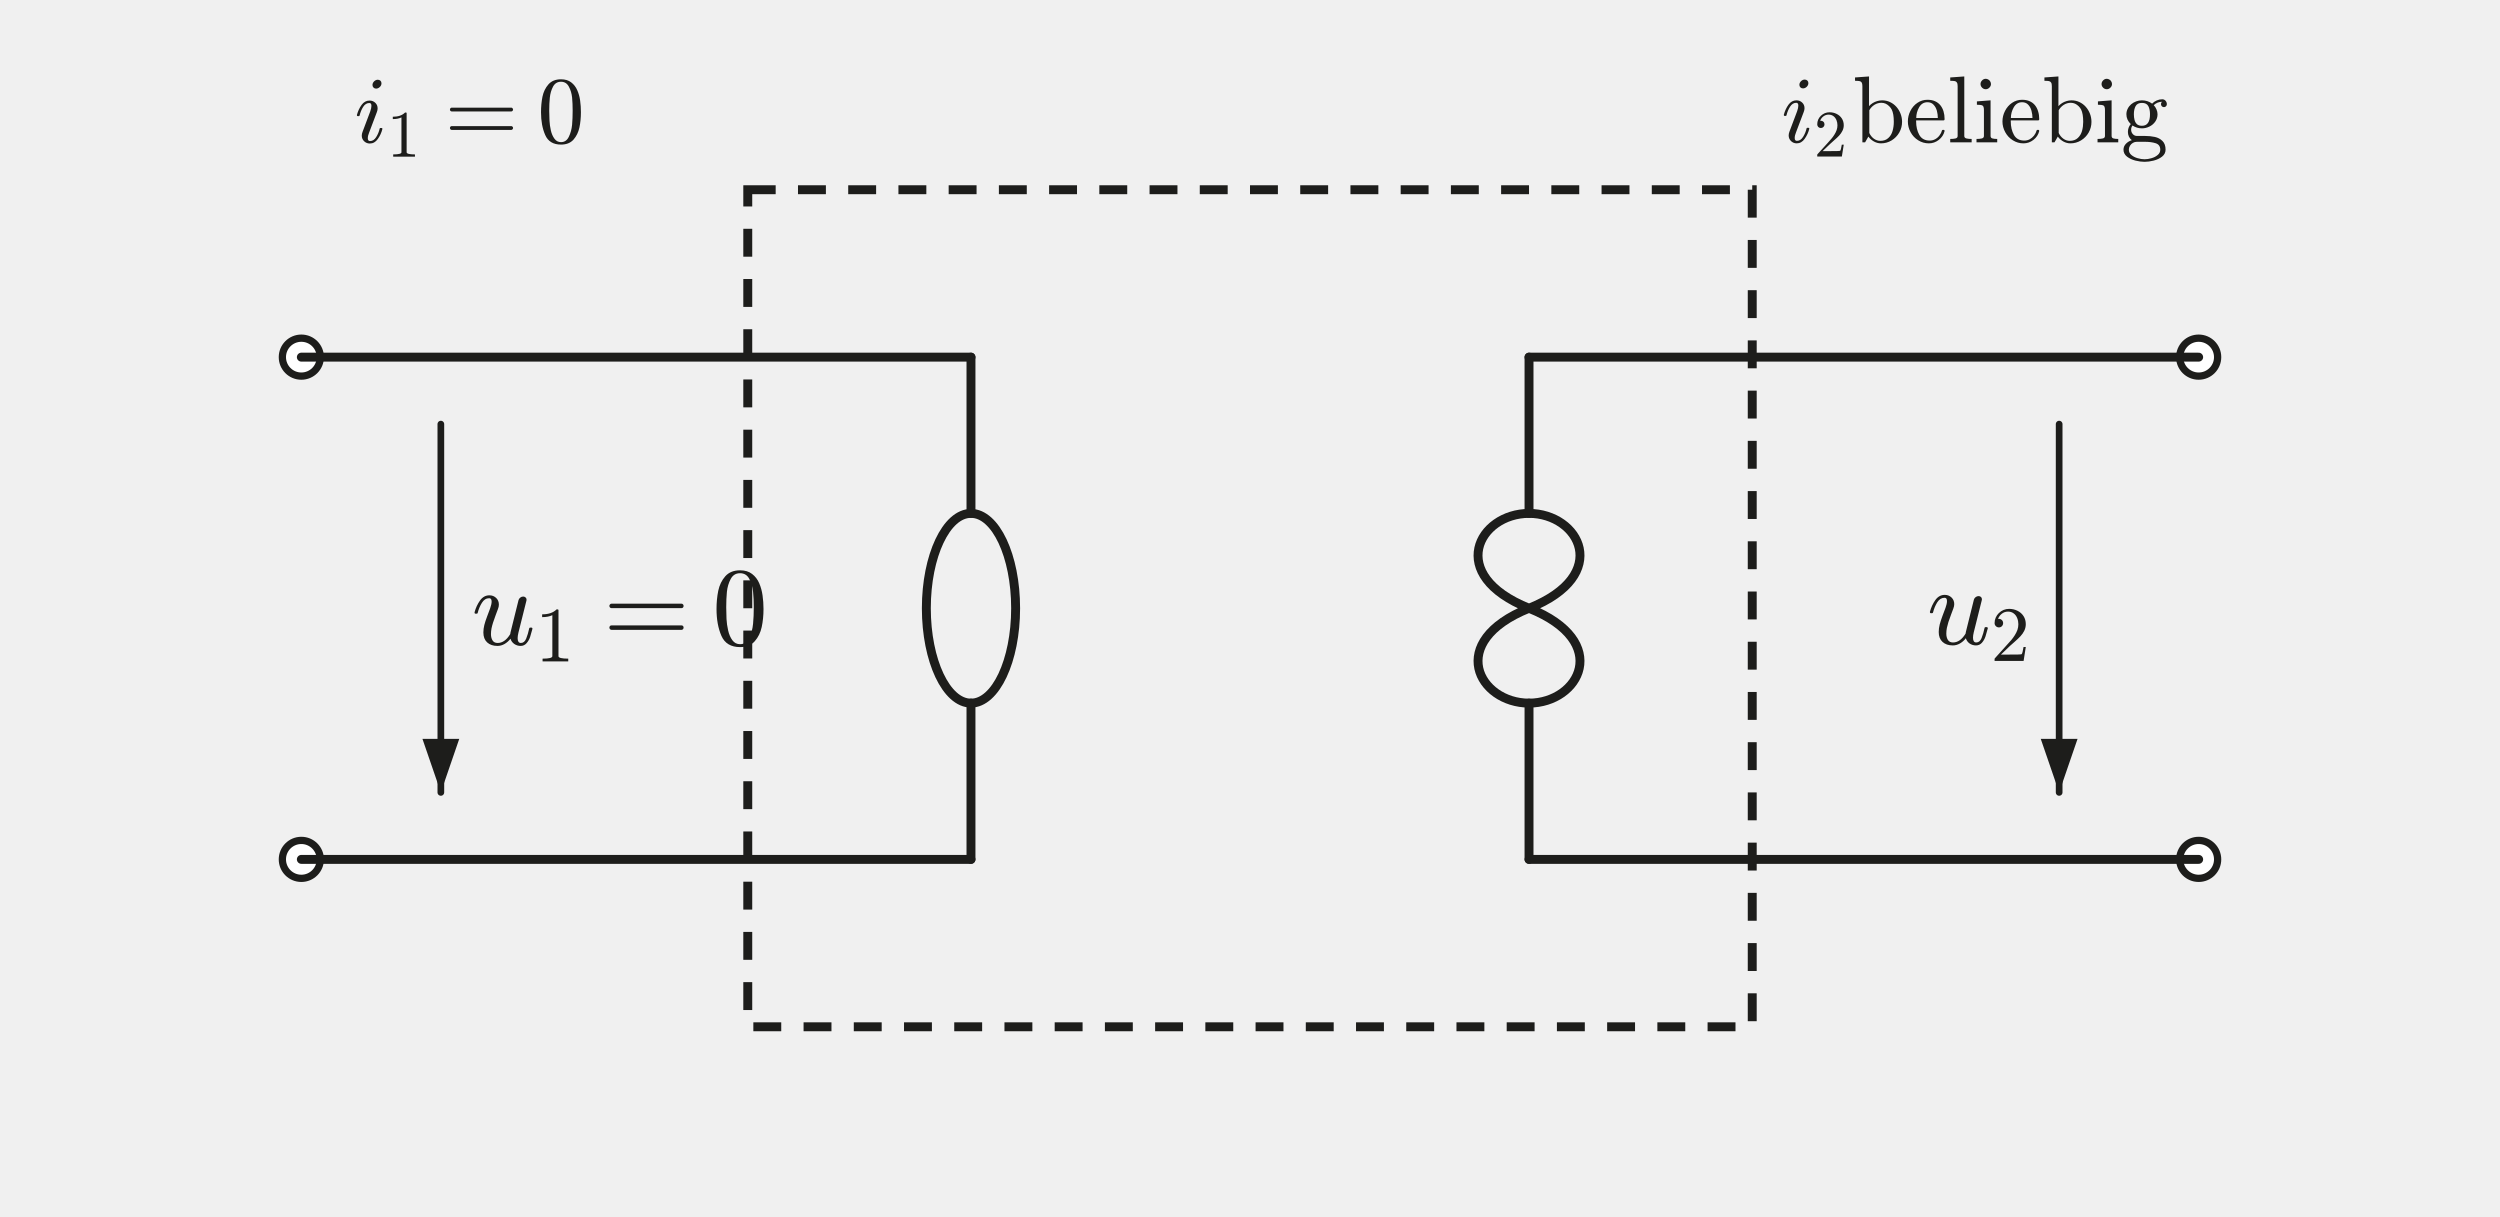
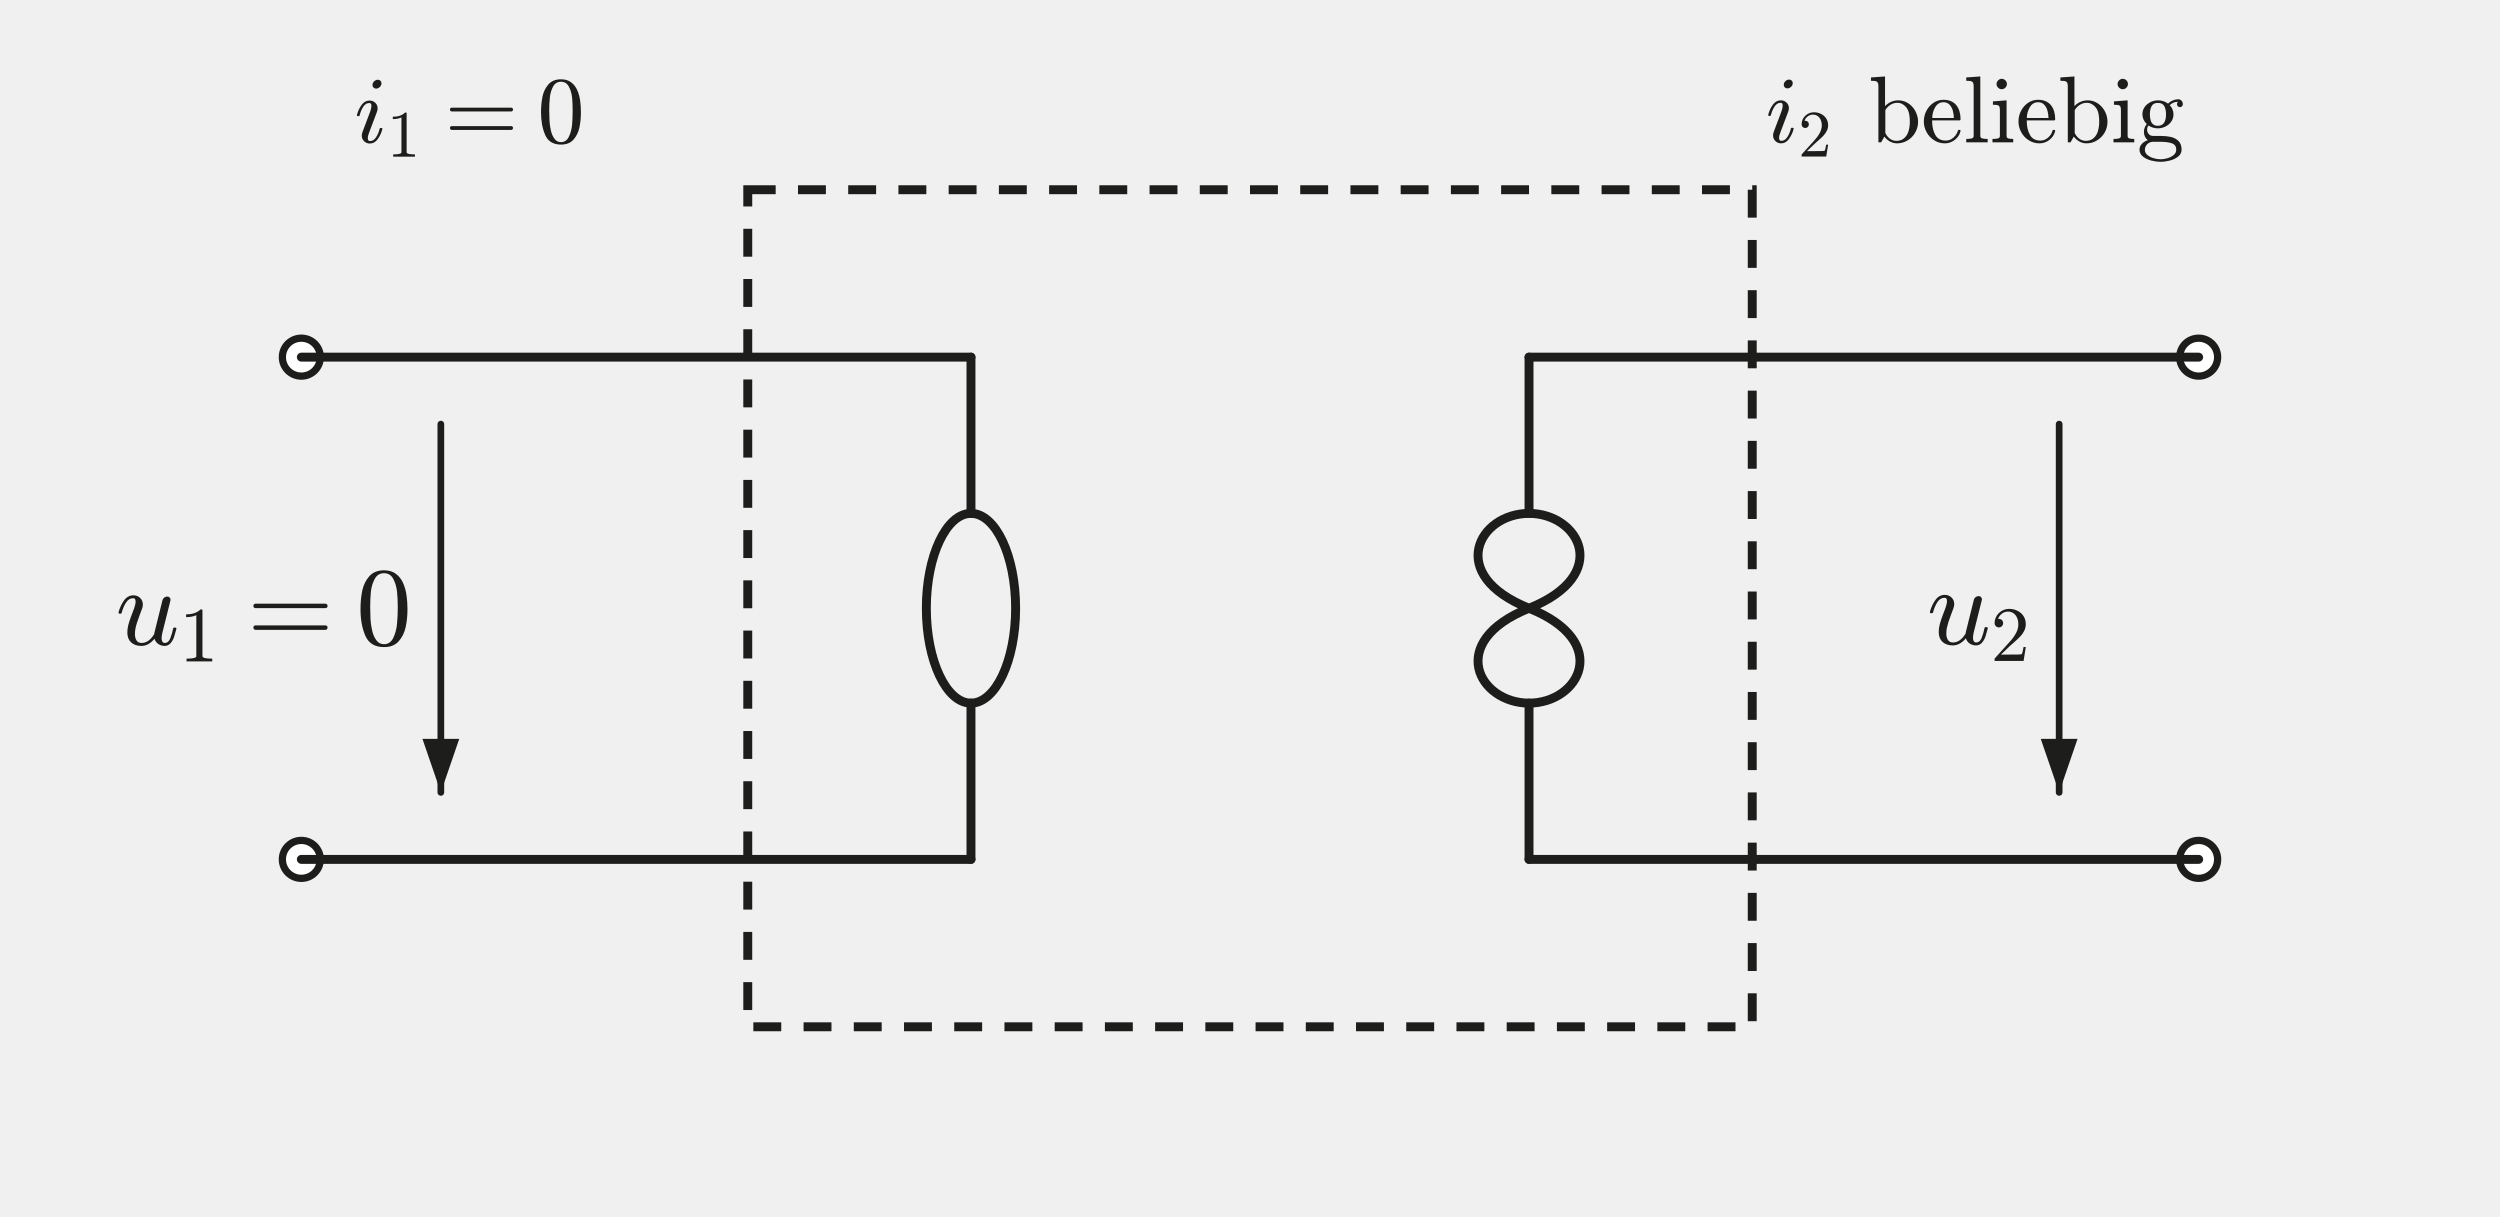
<svg xmlns="http://www.w3.org/2000/svg" viewBox="-24 -24 448 218" width="448" height="218">
  <rect x="110" y="10" width="180" height="150" fill="none" stroke="#1d1d1b" stroke-width="1.6" stroke-dasharray="5 4" />
  <circle cx="30" cy="40" r="3.4" fill="#ffffff" stroke="#1d1d1b" stroke-width="1.3" />
  <circle cx="30" cy="130" r="3.4" fill="#ffffff" stroke="#1d1d1b" stroke-width="1.3" />
  <circle cx="370" cy="40" r="3.4" fill="#ffffff" stroke="#1d1d1b" stroke-width="1.3" />
  <circle cx="370" cy="130" r="3.4" fill="#ffffff" stroke="#1d1d1b" stroke-width="1.3" />
  <polyline points="30.0,40.0 150.0,40.0" fill="none" stroke="#1d1d1b" stroke-width="1.6" stroke-linejoin="round" stroke-linecap="round" />
  <polyline points="30.0,130.0 150.0,130.0" fill="none" stroke="#1d1d1b" stroke-width="1.6" stroke-linejoin="round" stroke-linecap="round" />
  <polyline points="250.0,40.0 370.0,40.0" fill="none" stroke="#1d1d1b" stroke-width="1.6" stroke-linejoin="round" stroke-linecap="round" />
  <polyline points="250.0,130.0 370.0,130.0" fill="none" stroke="#1d1d1b" stroke-width="1.6" stroke-linejoin="round" stroke-linecap="round" />
  <polyline points="150.0,40.0 150.0,68.0" fill="none" stroke="#1d1d1b" stroke-width="1.6" stroke-linejoin="round" stroke-linecap="round" />
  <polyline points="150.0,102.0 150.0,130.0" fill="none" stroke="#1d1d1b" stroke-width="1.6" stroke-linejoin="round" stroke-linecap="round" />
  <ellipse cx="150.0" cy="85.0" rx="8" ry="17" fill="none" stroke="#1d1d1b" stroke-width="1.6" />
  <polyline points="250.0,40.0 250.0,68.0" fill="none" stroke="#1d1d1b" stroke-width="1.6" stroke-linejoin="round" stroke-linecap="round" />
  <polyline points="250.0,102.0 250.0,130.0" fill="none" stroke="#1d1d1b" stroke-width="1.6" stroke-linejoin="round" stroke-linecap="round" />
  <path d="M250.0,85.0 C265.0,79.0 259.0,68.0 250.0,68.0 C241.0,68.0 235.0,79.0 250.0,85.0 C265.0,91.0 259.0,102.0 250.0,102.0 C241.0,102.0 235.0,91.0 250.0,85.0" fill="none" stroke="#1d1d1b" stroke-width="1.6" stroke-linejoin="round" stroke-linecap="round" />
  <polyline points="55.0,52.0 55.0,118.0" fill="none" stroke="#1d1d1b" stroke-width="1.2" stroke-linejoin="round" stroke-linecap="round" />
  <polygon points="55.0,118.0 51.7,108.4 58.3,108.4" fill="#1d1d1b" />
-   <path transform="translate(60.5,91.6)" d="M2.12,-2.26 Q2.12,-2.91 2.29,-3.60 Q2.47,-4.29 2.79,-5.13 Q3.11,-5.98 3.34,-6.60 Q3.60,-7.33 3.60,-7.80 Q3.60,-8.40 3.17,-8.40 Q2.37,-8.40 1.86,-7.58 Q1.35,-6.77 1.10,-5.76 Q1.07,-5.63 0.94,-5.63 L0.70,-5.63 Q0.54,-5.63 0.54,-5.82 L0.54,-5.88 Q0.86,-7.07 1.52,-7.99 Q2.19,-8.92 3.20,-8.92 Q3.92,-8.92 4.41,-8.45 Q4.90,-7.98 4.90,-7.26 Q4.90,-6.88 4.74,-6.48 Q4.65,-6.23 4.34,-5.41 Q4.03,-4.59 3.86,-4.05 Q3.69,-3.52 3.58,-3.00 Q3.48,-2.48 3.48,-1.96 Q3.48,-1.30 3.76,-0.84 Q4.04,-0.38 4.68,-0.38 Q5.96,-0.38 6.93,-1.96 Q6.94,-2.04 6.96,-2.11 Q6.97,-2.19 6.98,-2.26 L8.42,-8.06 Q8.49,-8.32 8.73,-8.51 Q8.97,-8.70 9.26,-8.70 Q9.50,-8.70 9.68,-8.54 Q9.86,-8.39 9.86,-8.13 Q9.86,-8.02 9.84,-7.98 L8.40,-2.22 Q8.26,-1.62 8.26,-1.24 Q8.26,-0.38 8.84,-0.38 Q9.48,-0.38 9.80,-1.18 Q10.12,-1.97 10.34,-3.02 Q10.38,-3.13 10.50,-3.13 L10.74,-3.13 Q10.82,-3.13 10.87,-3.07 Q10.92,-3.00 10.92,-2.94 Q10.70,-2.08 10.50,-1.47 Q10.30,-0.85 9.87,-0.35 Q9.44,0.15 8.80,0.15 Q8.17,0.15 7.66,-0.20 Q7.16,-0.55 6.98,-1.14 Q6.53,-0.56 5.92,-0.20 Q5.31,0.15 4.64,0.15 Q3.49,0.15 2.80,-0.48 Q2.12,-1.11 2.12,-2.26 Z M12.73,2.92 L12.73,2.43 Q14.48,2.43 14.48,1.99 L14.48,-5.36 Q13.76,-5.01 12.65,-5.01 L12.65,-5.51 Q14.37,-5.51 15.24,-6.40 L15.44,-6.40 Q15.49,-6.40 15.53,-6.36 Q15.58,-6.33 15.58,-6.28 L15.58,1.99 Q15.58,2.43 17.33,2.43 L17.33,2.92 L12.73,2.92 Z M25.08,-2.73 Q24.92,-2.73 24.81,-2.86 Q24.70,-2.99 24.70,-3.13 Q24.70,-3.30 24.81,-3.42 Q24.92,-3.53 25.08,-3.53 L37.64,-3.53 Q37.79,-3.53 37.90,-3.42 Q38.00,-3.30 38.00,-3.13 Q38.00,-2.99 37.90,-2.86 Q37.79,-2.73 37.64,-2.73 L25.08,-2.73 Z M25.08,-6.62 Q24.92,-6.62 24.81,-6.74 Q24.70,-6.86 24.70,-7.02 Q24.70,-7.17 24.81,-7.29 Q24.92,-7.42 25.08,-7.42 L37.64,-7.42 Q37.79,-7.42 37.90,-7.29 Q38.00,-7.17 38.00,-7.02 Q38.00,-6.86 37.90,-6.74 Q37.79,-6.62 37.64,-6.62 L25.08,-6.62 Z M48.12,0.36 Q45.67,0.36 44.78,-1.65 Q43.90,-3.67 43.90,-6.46 Q43.90,-8.19 44.21,-9.73 Q44.53,-11.26 45.47,-12.33 Q46.42,-13.40 48.12,-13.40 Q49.44,-13.40 50.27,-12.75 Q51.11,-12.11 51.55,-11.09 Q51.99,-10.07 52.15,-8.90 Q52.32,-7.73 52.32,-6.46 Q52.32,-4.74 52.00,-3.24 Q51.68,-1.74 50.75,-0.69 Q49.83,0.36 48.12,0.36 Z M48.12,-0.16 Q49.23,-0.16 49.78,-1.30 Q50.32,-2.44 50.45,-3.83 Q50.58,-5.22 50.58,-6.78 Q50.58,-8.28 50.45,-9.55 Q50.32,-10.82 49.78,-11.85 Q49.24,-12.88 48.12,-12.88 Q46.99,-12.88 46.44,-11.84 Q45.89,-10.81 45.76,-9.54 Q45.64,-8.28 45.64,-6.78 Q45.64,-5.67 45.69,-4.68 Q45.74,-3.69 45.98,-2.64 Q46.21,-1.59 46.74,-0.87 Q47.26,-0.16 48.12,-0.16 Z" fill="#1d1d1b" />
+   <path transform="translate(-3.3,91.6)" d="M2.12,-2.26 Q2.12,-2.91 2.29,-3.60 Q2.47,-4.29 2.79,-5.13 Q3.11,-5.98 3.34,-6.60 Q3.60,-7.33 3.60,-7.80 Q3.60,-8.40 3.17,-8.40 Q2.37,-8.40 1.86,-7.58 Q1.35,-6.77 1.10,-5.76 Q1.07,-5.63 0.94,-5.63 L0.70,-5.63 Q0.54,-5.63 0.54,-5.82 L0.54,-5.88 Q0.86,-7.07 1.52,-7.99 Q2.19,-8.92 3.20,-8.92 Q3.92,-8.92 4.41,-8.45 Q4.90,-7.98 4.90,-7.26 Q4.90,-6.88 4.74,-6.48 Q4.65,-6.23 4.34,-5.41 Q4.03,-4.59 3.86,-4.05 Q3.69,-3.52 3.58,-3.00 Q3.48,-2.48 3.48,-1.96 Q3.48,-1.30 3.76,-0.84 Q4.04,-0.38 4.68,-0.38 Q5.96,-0.38 6.93,-1.96 Q6.94,-2.04 6.96,-2.11 Q6.97,-2.19 6.98,-2.26 L8.42,-8.06 Q8.49,-8.32 8.73,-8.51 Q8.97,-8.70 9.26,-8.70 Q9.50,-8.70 9.68,-8.54 Q9.86,-8.39 9.86,-8.13 Q9.86,-8.02 9.84,-7.98 L8.40,-2.22 Q8.26,-1.62 8.26,-1.24 Q8.26,-0.38 8.84,-0.38 Q9.48,-0.38 9.80,-1.18 Q10.12,-1.97 10.34,-3.02 Q10.38,-3.13 10.50,-3.13 L10.74,-3.13 Q10.82,-3.13 10.87,-3.07 Q10.92,-3.00 10.92,-2.94 Q10.70,-2.08 10.50,-1.47 Q10.30,-0.85 9.87,-0.35 Q9.44,0.15 8.80,0.15 Q8.17,0.15 7.66,-0.20 Q7.16,-0.55 6.98,-1.14 Q6.53,-0.56 5.92,-0.20 Q5.31,0.15 4.64,0.15 Q3.49,0.15 2.80,-0.48 Q2.12,-1.11 2.12,-2.26 Z M12.73,2.92 L12.73,2.43 Q14.48,2.43 14.48,1.99 L14.48,-5.36 Q13.76,-5.01 12.65,-5.01 L12.65,-5.51 Q14.37,-5.51 15.24,-6.40 L15.44,-6.40 Q15.49,-6.40 15.53,-6.36 Q15.58,-6.33 15.58,-6.28 L15.58,1.99 Q15.58,2.43 17.33,2.43 L17.33,2.92 L12.73,2.92 Z M25.08,-2.73 Q24.92,-2.73 24.81,-2.86 Q24.70,-2.99 24.70,-3.13 Q24.70,-3.30 24.81,-3.42 Q24.92,-3.53 25.08,-3.53 L37.64,-3.53 Q37.79,-3.53 37.90,-3.42 Q38.00,-3.30 38.00,-3.13 Q38.00,-2.99 37.90,-2.86 Q37.79,-2.73 37.64,-2.73 L25.08,-2.73 Z M25.08,-6.62 Q24.92,-6.62 24.81,-6.74 Q24.70,-6.86 24.70,-7.02 Q24.70,-7.17 24.81,-7.29 Q24.92,-7.42 25.08,-7.42 L37.64,-7.42 Q37.79,-7.42 37.90,-7.29 Q38.00,-7.17 38.00,-7.02 Q38.00,-6.86 37.90,-6.74 Q37.79,-6.62 37.64,-6.62 L25.08,-6.62 Z M48.12,0.36 Q45.67,0.36 44.78,-1.65 Q43.90,-3.67 43.90,-6.46 Q43.90,-8.19 44.21,-9.73 Q44.53,-11.26 45.47,-12.33 Q46.42,-13.40 48.12,-13.40 Q49.44,-13.40 50.27,-12.75 Q51.11,-12.11 51.55,-11.09 Q51.99,-10.07 52.15,-8.90 Q52.32,-7.73 52.32,-6.46 Q52.32,-4.74 52.00,-3.24 Q51.68,-1.74 50.75,-0.69 Q49.83,0.36 48.12,0.36 Z M48.12,-0.16 Q49.23,-0.16 49.78,-1.30 Q50.32,-2.44 50.45,-3.83 Q50.58,-5.22 50.58,-6.78 Q50.58,-8.28 50.45,-9.55 Q50.32,-10.82 49.78,-11.85 Q49.24,-12.88 48.12,-12.88 Q46.99,-12.88 46.44,-11.84 Q45.89,-10.81 45.76,-9.54 Q45.64,-8.28 45.64,-6.78 Q45.64,-5.67 45.69,-4.68 Q45.74,-3.69 45.98,-2.64 Q46.21,-1.59 46.74,-0.87 Q47.26,-0.16 48.12,-0.16 Z" fill="#1d1d1b" />
  <path transform="translate(39.5,1.6)" d="M1.33,-1.29 Q1.33,-1.60 1.46,-1.95 L2.84,-5.61 Q3.06,-6.23 3.06,-6.63 Q3.06,-7.14 2.69,-7.14 Q2.02,-7.14 1.58,-6.45 Q1.14,-5.75 0.94,-4.90 Q0.91,-4.79 0.80,-4.79 L0.60,-4.79 Q0.46,-4.79 0.46,-4.95 L0.46,-5.00 Q0.73,-6.01 1.29,-6.79 Q1.86,-7.58 2.72,-7.58 Q3.33,-7.58 3.75,-7.18 Q4.17,-6.78 4.17,-6.17 Q4.17,-5.85 4.03,-5.50 L2.65,-1.85 Q2.41,-1.29 2.41,-0.83 Q2.41,-0.32 2.81,-0.32 Q3.47,-0.32 3.91,-1.03 Q4.36,-1.74 4.54,-2.57 Q4.57,-2.66 4.67,-2.66 L4.88,-2.66 Q4.95,-2.66 4.99,-2.62 Q5.03,-2.57 5.03,-2.52 Q5.03,-2.50 5.02,-2.47 Q4.78,-1.50 4.20,-0.69 Q3.63,0.12 2.77,0.12 Q2.18,0.12 1.75,-0.29 Q1.33,-0.70 1.33,-1.29 Z M3.25,-10.37 Q3.25,-10.73 3.54,-11.02 Q3.84,-11.31 4.20,-11.31 Q4.49,-11.31 4.68,-11.13 Q4.86,-10.95 4.86,-10.68 Q4.86,-10.29 4.56,-10.01 Q4.26,-9.72 3.89,-9.72 Q3.62,-9.72 3.43,-9.91 Q3.25,-10.09 3.25,-10.37 Z M6.96,2.48 L6.96,2.07 Q8.44,2.07 8.44,1.69 L8.44,-4.56 Q7.83,-4.26 6.89,-4.26 L6.89,-4.68 Q8.35,-4.68 9.09,-5.44 L9.26,-5.44 Q9.30,-5.44 9.33,-5.41 Q9.37,-5.38 9.37,-5.34 L9.37,1.69 Q9.37,2.07 10.86,2.07 L10.86,2.48 L6.96,2.48 Z M17.45,-2.32 Q17.31,-2.32 17.22,-2.43 Q17.13,-2.54 17.13,-2.66 Q17.13,-2.81 17.22,-2.90 Q17.31,-3.00 17.45,-3.00 L28.13,-3.00 Q28.25,-3.00 28.34,-2.90 Q28.44,-2.81 28.44,-2.66 Q28.44,-2.54 28.34,-2.43 Q28.25,-2.32 28.13,-2.32 L17.45,-2.32 Z M17.45,-5.63 Q17.31,-5.63 17.22,-5.73 Q17.13,-5.83 17.13,-5.97 Q17.13,-6.09 17.22,-6.20 Q17.31,-6.31 17.45,-6.31 L28.13,-6.31 Q28.25,-6.31 28.34,-6.20 Q28.44,-6.09 28.44,-5.97 Q28.44,-5.83 28.34,-5.73 Q28.25,-5.63 28.13,-5.63 L17.45,-5.63 Z M37.03,0.31 Q34.95,0.31 34.20,-1.41 Q33.45,-3.12 33.45,-5.49 Q33.45,-6.96 33.71,-8.27 Q33.98,-9.57 34.78,-10.48 Q35.59,-11.39 37.03,-11.39 Q38.15,-11.39 38.86,-10.84 Q39.58,-10.29 39.95,-9.42 Q40.33,-8.56 40.46,-7.57 Q40.60,-6.57 40.60,-5.49 Q40.60,-4.03 40.33,-2.75 Q40.06,-1.48 39.27,-0.58 Q38.48,0.31 37.03,0.31 Z M37.03,-0.13 Q37.98,-0.13 38.44,-1.10 Q38.91,-2.07 39.02,-3.25 Q39.12,-4.43 39.12,-5.76 Q39.12,-7.04 39.02,-8.12 Q38.91,-9.20 38.44,-10.07 Q37.98,-10.95 37.03,-10.95 Q36.07,-10.95 35.60,-10.07 Q35.14,-9.19 35.03,-8.11 Q34.92,-7.04 34.92,-5.76 Q34.92,-4.82 34.97,-3.98 Q35.01,-3.14 35.21,-2.24 Q35.41,-1.35 35.86,-0.74 Q36.30,-0.13 37.03,-0.13 Z" fill="#1d1d1b" />
-   <path transform="translate(295.2,1.6)" d="M1.33,-1.32 Q1.33,-1.64 1.46,-1.99 L2.84,-5.65 Q3.06,-6.27 3.06,-6.67 Q3.06,-7.18 2.69,-7.18 Q2.02,-7.18 1.58,-6.48 Q1.14,-5.79 0.94,-4.94 Q0.91,-4.83 0.80,-4.83 L0.60,-4.83 Q0.46,-4.83 0.46,-4.99 L0.46,-5.03 Q0.73,-6.05 1.29,-6.83 Q1.86,-7.62 2.72,-7.62 Q3.33,-7.62 3.75,-7.22 Q4.17,-6.82 4.17,-6.21 Q4.17,-5.89 4.03,-5.54 L2.65,-1.89 Q2.41,-1.32 2.41,-0.87 Q2.41,-0.36 2.81,-0.36 Q3.47,-0.36 3.91,-1.07 Q4.36,-1.78 4.54,-2.60 Q4.57,-2.70 4.67,-2.70 L4.88,-2.70 Q4.95,-2.70 4.99,-2.66 Q5.03,-2.61 5.03,-2.55 Q5.03,-2.54 5.02,-2.50 Q4.78,-1.54 4.20,-0.73 Q3.63,0.09 2.77,0.09 Q2.18,0.09 1.75,-0.32 Q1.33,-0.74 1.33,-1.32 Z M3.25,-10.40 Q3.25,-10.76 3.54,-11.05 Q3.84,-11.34 4.20,-11.34 Q4.49,-11.34 4.68,-11.16 Q4.86,-10.99 4.86,-10.71 Q4.86,-10.33 4.56,-10.04 Q4.26,-9.76 3.89,-9.76 Q3.62,-9.76 3.43,-9.94 Q3.25,-10.13 3.25,-10.40 Z M6.45,2.45 L6.45,2.13 Q6.45,2.10 6.47,2.06 L8.32,0.02 Q8.73,-0.44 8.99,-0.74 Q9.26,-1.05 9.51,-1.45 Q9.77,-1.85 9.92,-2.27 Q10.07,-2.68 10.07,-3.15 Q10.07,-3.64 9.89,-4.08 Q9.70,-4.53 9.35,-4.79 Q8.99,-5.06 8.48,-5.06 Q7.97,-5.06 7.56,-4.75 Q7.14,-4.44 6.97,-3.95 Q7.02,-3.96 7.10,-3.96 Q7.37,-3.96 7.56,-3.78 Q7.75,-3.60 7.75,-3.31 Q7.75,-3.04 7.56,-2.85 Q7.37,-2.66 7.10,-2.66 Q6.82,-2.66 6.63,-2.85 Q6.45,-3.05 6.45,-3.31 Q6.45,-3.76 6.61,-4.15 Q6.78,-4.54 7.10,-4.85 Q7.42,-5.15 7.81,-5.32 Q8.21,-5.48 8.66,-5.48 Q9.34,-5.48 9.92,-5.19 Q10.51,-4.90 10.85,-4.38 Q11.20,-3.85 11.20,-3.15 Q11.20,-2.63 10.97,-2.17 Q10.74,-1.70 10.39,-1.32 Q10.04,-0.94 9.48,-0.46 Q8.93,0.02 8.76,0.19 L7.41,1.48 L8.55,1.48 Q9.40,1.48 9.96,1.47 Q10.53,1.45 10.56,1.42 Q10.70,1.27 10.85,0.32 L11.20,0.32 L10.86,2.45 L6.45,2.45 Z M14.54,-0.10 L14.54,-10.17 Q14.54,-10.62 14.41,-10.82 Q14.27,-11.03 14.01,-11.07 Q13.75,-11.12 13.22,-11.12 L13.22,-11.72 L15.73,-11.90 L15.73,-6.58 Q16.01,-6.89 16.39,-7.13 Q16.77,-7.37 17.20,-7.49 Q17.63,-7.62 18.08,-7.62 Q18.84,-7.62 19.49,-7.31 Q20.15,-7.00 20.63,-6.46 Q21.11,-5.92 21.38,-5.22 Q21.65,-4.52 21.65,-3.77 Q21.65,-2.74 21.15,-1.85 Q20.64,-0.97 19.78,-0.44 Q18.91,0.09 17.87,0.09 Q17.22,0.09 16.62,-0.24 Q16.01,-0.58 15.61,-1.12 L15.03,-0.10 L14.54,-0.10 Z M15.78,-1.77 Q16.06,-1.15 16.59,-0.75 Q17.13,-0.36 17.77,-0.36 Q18.65,-0.36 19.19,-0.87 Q19.74,-1.37 19.95,-2.14 Q20.17,-2.92 20.17,-3.77 Q20.17,-5.21 19.80,-5.96 Q19.63,-6.29 19.34,-6.57 Q19.06,-6.85 18.71,-7.02 Q18.35,-7.18 17.96,-7.18 Q17.28,-7.18 16.70,-6.82 Q16.12,-6.45 15.78,-5.85 L15.78,-1.77 Z M26.45,0.09 Q25.41,0.09 24.54,-0.46 Q23.67,-1.00 23.18,-1.91 Q22.69,-2.82 22.69,-3.83 Q22.69,-4.83 23.14,-5.72 Q23.59,-6.62 24.40,-7.17 Q25.21,-7.72 26.20,-7.72 Q26.99,-7.72 27.56,-7.46 Q28.14,-7.20 28.51,-6.74 Q28.89,-6.27 29.08,-5.64 Q29.27,-5.01 29.27,-4.26 Q29.27,-4.03 29.09,-4.03 L24.17,-4.03 L24.17,-3.85 Q24.17,-2.44 24.74,-1.42 Q25.31,-0.41 26.60,-0.41 Q27.12,-0.41 27.56,-0.64 Q28.01,-0.88 28.33,-1.29 Q28.66,-1.71 28.78,-2.18 Q28.79,-2.24 28.84,-2.28 Q28.89,-2.33 28.94,-2.33 L29.09,-2.33 Q29.27,-2.33 29.27,-2.11 Q29.03,-1.15 28.23,-0.53 Q27.43,0.09 26.45,0.09 Z M24.19,-4.45 L28.06,-4.45 Q28.06,-5.09 27.89,-5.75 Q27.71,-6.40 27.29,-6.84 Q26.88,-7.28 26.20,-7.28 Q25.24,-7.28 24.71,-6.38 Q24.19,-5.47 24.19,-4.45 Z M30.28,-0.10 L30.28,-0.70 Q30.86,-0.70 31.23,-0.79 Q31.61,-0.88 31.61,-1.24 L31.61,-10.17 Q31.61,-10.62 31.47,-10.82 Q31.34,-11.03 31.08,-11.07 Q30.82,-11.12 30.28,-11.12 L30.28,-11.72 L32.80,-11.90 L32.80,-1.24 Q32.80,-0.88 33.18,-0.79 Q33.55,-0.70 34.12,-0.70 L34.12,-0.10 L30.28,-0.10 Z M34.99,-0.10 L34.99,-0.70 Q35.57,-0.70 35.94,-0.79 Q36.32,-0.88 36.32,-1.24 L36.32,-5.88 Q36.32,-6.54 36.06,-6.69 Q35.81,-6.83 35.06,-6.83 L35.06,-7.43 L37.51,-7.62 L37.51,-1.24 Q37.51,-0.88 37.84,-0.79 Q38.16,-0.70 38.70,-0.70 L38.70,-0.10 L34.99,-0.10 Z M35.71,-10.54 Q35.71,-10.91 35.99,-11.19 Q36.27,-11.48 36.64,-11.48 Q36.88,-11.48 37.10,-11.35 Q37.33,-11.23 37.45,-11.00 Q37.58,-10.78 37.58,-10.54 Q37.58,-10.17 37.29,-9.89 Q37.01,-9.61 36.64,-9.61 Q36.27,-9.61 35.99,-9.89 Q35.71,-10.17 35.71,-10.54 Z M43.41,0.09 Q42.37,0.09 41.50,-0.46 Q40.63,-1.00 40.14,-1.91 Q39.64,-2.82 39.64,-3.83 Q39.64,-4.83 40.10,-5.72 Q40.55,-6.62 41.36,-7.17 Q42.17,-7.72 43.16,-7.72 Q43.94,-7.72 44.52,-7.46 Q45.10,-7.20 45.47,-6.74 Q45.85,-6.27 46.03,-5.64 Q46.23,-5.01 46.23,-4.26 Q46.23,-4.03 46.05,-4.03 L41.13,-4.03 L41.13,-3.85 Q41.13,-2.44 41.70,-1.42 Q42.27,-0.41 43.55,-0.41 Q44.08,-0.41 44.52,-0.64 Q44.96,-0.88 45.29,-1.29 Q45.62,-1.71 45.74,-2.18 Q45.75,-2.24 45.80,-2.28 Q45.85,-2.33 45.90,-2.33 L46.05,-2.33 Q46.23,-2.33 46.23,-2.11 Q45.99,-1.15 45.19,-0.53 Q44.39,0.09 43.41,0.09 Z M41.15,-4.45 L45.02,-4.45 Q45.02,-5.09 44.84,-5.75 Q44.67,-6.40 44.25,-6.84 Q43.84,-7.28 43.16,-7.28 Q42.20,-7.28 41.67,-6.38 Q41.15,-5.47 41.15,-4.45 Z M48.49,-0.10 L48.49,-10.17 Q48.49,-10.62 48.35,-10.82 Q48.21,-11.03 47.95,-11.07 Q47.70,-11.12 47.16,-11.12 L47.16,-11.72 L49.67,-11.90 L49.67,-6.58 Q49.95,-6.89 50.33,-7.13 Q50.71,-7.37 51.14,-7.49 Q51.57,-7.62 52.02,-7.62 Q52.78,-7.62 53.43,-7.31 Q54.09,-7.00 54.57,-6.46 Q55.05,-5.92 55.32,-5.22 Q55.59,-4.52 55.59,-3.77 Q55.59,-2.74 55.09,-1.85 Q54.59,-0.97 53.72,-0.44 Q52.85,0.09 51.81,0.09 Q51.17,0.09 50.56,-0.24 Q49.95,-0.58 49.56,-1.12 L48.97,-0.10 L48.49,-0.10 Z M49.72,-1.77 Q50.00,-1.15 50.54,-0.75 Q51.07,-0.36 51.71,-0.36 Q52.59,-0.36 53.14,-0.87 Q53.68,-1.37 53.90,-2.14 Q54.11,-2.92 54.11,-3.77 Q54.11,-5.21 53.74,-5.96 Q53.57,-6.29 53.29,-6.57 Q53.00,-6.85 52.65,-7.02 Q52.29,-7.18 51.90,-7.18 Q51.22,-7.18 50.64,-6.82 Q50.06,-6.45 49.72,-5.85 L49.72,-1.77 Z M56.68,-0.10 L56.68,-0.70 Q57.26,-0.70 57.63,-0.79 Q58.01,-0.88 58.01,-1.24 L58.01,-5.88 Q58.01,-6.54 57.75,-6.69 Q57.50,-6.83 56.75,-6.83 L56.75,-7.43 L59.20,-7.62 L59.20,-1.24 Q59.20,-0.88 59.53,-0.79 Q59.85,-0.70 60.39,-0.70 L60.39,-0.10 L56.68,-0.10 Z M57.40,-10.54 Q57.40,-10.91 57.68,-11.19 Q57.96,-11.48 58.33,-11.48 Q58.57,-11.48 58.79,-11.35 Q59.02,-11.23 59.14,-11.00 Q59.27,-10.78 59.27,-10.54 Q59.27,-10.17 58.98,-9.89 Q58.70,-9.61 58.33,-9.61 Q57.96,-9.61 57.68,-9.89 Q57.40,-10.17 57.40,-10.54 Z M61.33,1.22 Q61.33,0.62 61.77,0.16 Q62.21,-0.29 62.82,-0.48 Q62.48,-0.74 62.30,-1.12 Q62.12,-1.51 62.12,-1.96 Q62.12,-2.75 62.63,-3.37 Q61.85,-4.13 61.85,-5.12 Q61.85,-5.65 62.08,-6.11 Q62.31,-6.58 62.71,-6.92 Q63.12,-7.26 63.62,-7.44 Q64.11,-7.62 64.64,-7.62 Q65.65,-7.62 66.46,-7.03 Q66.81,-7.40 67.28,-7.60 Q67.76,-7.81 68.27,-7.81 Q68.64,-7.81 68.87,-7.54 Q69.10,-7.28 69.10,-6.92 Q69.10,-6.71 68.94,-6.55 Q68.79,-6.40 68.58,-6.40 Q68.36,-6.40 68.21,-6.55 Q68.05,-6.71 68.05,-6.92 Q68.05,-7.23 68.26,-7.36 Q67.38,-7.36 66.75,-6.75 Q67.05,-6.45 67.24,-6.00 Q67.43,-5.56 67.43,-5.12 Q67.43,-4.40 67.03,-3.82 Q66.63,-3.24 65.98,-2.92 Q65.33,-2.60 64.64,-2.60 Q63.71,-2.60 62.94,-3.11 Q62.70,-2.78 62.70,-2.36 Q62.70,-1.91 62.99,-1.58 Q63.29,-1.24 63.73,-1.24 L65.13,-1.24 Q66.14,-1.24 66.95,-1.06 Q67.77,-0.88 68.32,-0.33 Q68.87,0.22 68.87,1.22 Q68.87,1.97 68.24,2.47 Q67.61,2.96 66.73,3.18 Q65.86,3.40 65.11,3.40 Q64.36,3.40 63.47,3.18 Q62.60,2.96 61.96,2.47 Q61.33,1.97 61.33,1.22 Z M62.29,1.22 Q62.29,1.80 62.75,2.18 Q63.22,2.57 63.87,2.75 Q64.53,2.94 65.11,2.94 Q65.68,2.94 66.34,2.75 Q66.99,2.57 67.45,2.18 Q67.92,1.80 67.92,1.22 Q67.92,0.34 67.10,0.07 Q66.29,-0.19 65.13,-0.19 L63.73,-0.19 Q63.34,-0.19 63.02,-0.00 Q62.69,0.19 62.49,0.52 Q62.29,0.86 62.29,1.22 Z M64.64,-3.06 Q66.08,-3.06 66.08,-5.12 Q66.08,-6.01 65.78,-6.58 Q65.47,-7.16 64.64,-7.16 Q63.81,-7.16 63.50,-6.58 Q63.19,-6.01 63.19,-5.12 Q63.19,-4.55 63.31,-4.10 Q63.43,-3.64 63.74,-3.35 Q64.06,-3.06 64.64,-3.06 Z" fill="#1d1d1b" />
+   <path transform="translate(292.4,1.6)" d="M1.33,-1.32 Q1.33,-1.64 1.46,-1.99 L2.84,-5.65 Q3.06,-6.27 3.06,-6.67 Q3.06,-7.18 2.69,-7.18 Q2.02,-7.18 1.58,-6.48 Q1.14,-5.79 0.94,-4.94 Q0.91,-4.83 0.80,-4.83 L0.60,-4.83 Q0.46,-4.83 0.46,-4.99 L0.46,-5.03 Q0.73,-6.05 1.29,-6.83 Q1.86,-7.62 2.72,-7.62 Q3.33,-7.62 3.75,-7.22 Q4.17,-6.82 4.17,-6.21 Q4.17,-5.89 4.03,-5.54 L2.65,-1.89 Q2.41,-1.32 2.41,-0.87 Q2.41,-0.36 2.81,-0.36 Q3.47,-0.36 3.91,-1.07 Q4.36,-1.78 4.54,-2.60 Q4.57,-2.70 4.67,-2.70 L4.88,-2.70 Q4.95,-2.70 4.99,-2.66 Q5.03,-2.61 5.03,-2.55 Q5.03,-2.54 5.02,-2.50 Q4.78,-1.54 4.20,-0.73 Q3.63,0.09 2.77,0.09 Q2.18,0.09 1.75,-0.32 Q1.33,-0.74 1.33,-1.32 Z M3.25,-10.40 Q3.25,-10.76 3.54,-11.05 Q3.84,-11.34 4.20,-11.34 Q4.49,-11.34 4.68,-11.16 Q4.86,-10.99 4.86,-10.71 Q4.86,-10.33 4.56,-10.04 Q4.26,-9.76 3.89,-9.76 Q3.62,-9.76 3.43,-9.94 Q3.25,-10.13 3.25,-10.40 Z M6.45,2.45 L6.45,2.13 Q6.45,2.10 6.47,2.06 L8.32,0.02 Q8.73,-0.44 8.99,-0.74 Q9.26,-1.05 9.51,-1.45 Q9.77,-1.85 9.92,-2.27 Q10.07,-2.68 10.07,-3.15 Q10.07,-3.64 9.89,-4.08 Q9.70,-4.53 9.35,-4.79 Q8.99,-5.06 8.48,-5.06 Q7.97,-5.06 7.56,-4.75 Q7.14,-4.44 6.97,-3.95 Q7.02,-3.96 7.10,-3.96 Q7.37,-3.96 7.56,-3.78 Q7.75,-3.60 7.75,-3.31 Q7.75,-3.04 7.56,-2.85 Q7.37,-2.66 7.10,-2.66 Q6.82,-2.66 6.63,-2.85 Q6.45,-3.05 6.45,-3.31 Q6.45,-3.76 6.61,-4.15 Q6.78,-4.54 7.10,-4.85 Q7.42,-5.15 7.81,-5.32 Q8.21,-5.48 8.66,-5.48 Q9.34,-5.48 9.92,-5.19 Q10.51,-4.90 10.85,-4.38 Q11.20,-3.85 11.20,-3.15 Q11.20,-2.63 10.97,-2.17 Q10.74,-1.70 10.39,-1.32 Q10.04,-0.94 9.48,-0.46 Q8.93,0.02 8.76,0.19 L7.41,1.48 L8.55,1.48 Q9.40,1.48 9.96,1.47 Q10.53,1.45 10.56,1.42 Q10.70,1.27 10.85,0.32 L11.20,0.32 L10.86,2.45 L6.45,2.45 Z M20.21,-0.10 L20.21,-10.17 Q20.21,-10.62 20.07,-10.82 Q19.94,-11.03 19.68,-11.07 Q19.42,-11.12 18.88,-11.12 L18.88,-11.72 L21.40,-11.90 L21.40,-6.58 Q21.68,-6.89 22.06,-7.13 Q22.43,-7.37 22.86,-7.49 Q23.30,-7.62 23.75,-7.62 Q24.51,-7.62 25.16,-7.31 Q25.81,-7.00 26.29,-6.46 Q26.78,-5.92 27.04,-5.22 Q27.32,-4.52 27.32,-3.77 Q27.32,-2.74 26.81,-1.85 Q26.31,-0.97 25.44,-0.44 Q24.57,0.09 23.54,0.09 Q22.89,0.09 22.28,-0.24 Q21.68,-0.58 21.28,-1.12 L20.70,-0.10 L20.21,-0.10 Z M21.45,-1.77 Q21.73,-1.15 22.26,-0.75 Q22.79,-0.36 23.44,-0.36 Q24.32,-0.36 24.86,-0.87 Q25.41,-1.37 25.62,-2.14 Q25.84,-2.92 25.84,-3.77 Q25.84,-5.21 25.46,-5.96 Q25.30,-6.29 25.01,-6.57 Q24.73,-6.85 24.37,-7.02 Q24.02,-7.18 23.63,-7.18 Q22.95,-7.18 22.37,-6.82 Q21.79,-6.45 21.45,-5.85 L21.45,-1.77 Z M32.11,0.09 Q31.07,0.09 30.21,-0.46 Q29.34,-1.00 28.85,-1.91 Q28.35,-2.82 28.35,-3.83 Q28.35,-4.83 28.80,-5.72 Q29.26,-6.62 30.07,-7.17 Q30.88,-7.72 31.87,-7.72 Q32.65,-7.72 33.23,-7.46 Q33.81,-7.20 34.18,-6.74 Q34.55,-6.27 34.74,-5.64 Q34.93,-5.01 34.93,-4.26 Q34.93,-4.03 34.76,-4.03 L29.84,-4.03 L29.84,-3.85 Q29.84,-2.44 30.41,-1.42 Q30.98,-0.41 32.26,-0.41 Q32.79,-0.41 33.23,-0.64 Q33.67,-0.88 34.00,-1.29 Q34.33,-1.71 34.45,-2.18 Q34.46,-2.24 34.51,-2.28 Q34.55,-2.33 34.61,-2.33 L34.76,-2.33 Q34.93,-2.33 34.93,-2.11 Q34.70,-1.15 33.90,-0.53 Q33.10,0.09 32.11,0.09 Z M29.86,-4.45 L33.73,-4.45 Q33.73,-5.09 33.55,-5.75 Q33.37,-6.40 32.96,-6.84 Q32.54,-7.28 31.87,-7.28 Q30.91,-7.28 30.38,-6.38 Q29.86,-5.47 29.86,-4.45 Z M35.95,-0.10 L35.95,-0.70 Q36.53,-0.70 36.90,-0.79 Q37.28,-0.88 37.28,-1.24 L37.28,-10.17 Q37.28,-10.62 37.14,-10.82 Q37.00,-11.03 36.74,-11.07 Q36.49,-11.12 35.95,-11.12 L35.95,-11.72 L38.47,-11.90 L38.47,-1.24 Q38.47,-0.88 38.84,-0.79 Q39.22,-0.70 39.79,-0.70 L39.79,-0.10 L35.95,-0.10 Z M40.65,-0.10 L40.65,-0.70 Q41.24,-0.70 41.61,-0.79 Q41.98,-0.88 41.98,-1.24 L41.98,-5.88 Q41.98,-6.54 41.73,-6.69 Q41.48,-6.83 40.73,-6.83 L40.73,-7.43 L43.18,-7.62 L43.18,-1.24 Q43.18,-0.88 43.50,-0.79 Q43.83,-0.70 44.37,-0.70 L44.37,-0.10 L40.65,-0.10 Z M41.38,-10.54 Q41.38,-10.91 41.66,-11.19 Q41.94,-11.48 42.31,-11.48 Q42.55,-11.48 42.77,-11.35 Q42.99,-11.23 43.12,-11.00 Q43.24,-10.78 43.24,-10.54 Q43.24,-10.17 42.96,-9.89 Q42.68,-9.61 42.31,-9.61 Q41.94,-9.61 41.66,-9.89 Q41.38,-10.17 41.38,-10.54 Z M49.07,0.09 Q48.03,0.09 47.16,-0.46 Q46.30,-1.00 45.80,-1.91 Q45.31,-2.82 45.31,-3.83 Q45.31,-4.83 45.76,-5.72 Q46.22,-6.62 47.02,-7.17 Q47.83,-7.72 48.83,-7.72 Q49.61,-7.72 50.19,-7.46 Q50.76,-7.20 51.14,-6.74 Q51.51,-6.27 51.70,-5.64 Q51.89,-5.01 51.89,-4.26 Q51.89,-4.03 51.72,-4.03 L46.80,-4.03 L46.80,-3.85 Q46.80,-2.44 47.37,-1.42 Q47.93,-0.41 49.22,-0.41 Q49.74,-0.41 50.19,-0.64 Q50.63,-0.88 50.96,-1.29 Q51.29,-1.71 51.40,-2.18 Q51.42,-2.24 51.46,-2.28 Q51.51,-2.33 51.57,-2.33 L51.72,-2.33 Q51.89,-2.33 51.89,-2.11 Q51.65,-1.15 50.86,-0.53 Q50.06,0.09 49.07,0.09 Z M46.81,-4.45 L50.69,-4.45 Q50.69,-5.09 50.51,-5.75 Q50.33,-6.40 49.92,-6.84 Q49.50,-7.28 48.83,-7.28 Q47.87,-7.28 47.34,-6.38 Q46.81,-5.47 46.81,-4.45 Z M54.15,-0.10 L54.15,-10.17 Q54.15,-10.62 54.01,-10.82 Q53.88,-11.03 53.62,-11.07 Q53.36,-11.12 52.82,-11.12 L52.82,-11.72 L55.34,-11.90 L55.34,-6.58 Q55.62,-6.89 56.00,-7.13 Q56.38,-7.37 56.81,-7.49 Q57.24,-7.62 57.69,-7.62 Q58.45,-7.62 59.10,-7.31 Q59.75,-7.00 60.23,-6.46 Q60.72,-5.92 60.99,-5.22 Q61.26,-4.52 61.26,-3.77 Q61.26,-2.74 60.76,-1.85 Q60.25,-0.97 59.38,-0.44 Q58.52,0.09 57.48,0.09 Q56.83,0.09 56.23,-0.24 Q55.62,-0.58 55.22,-1.12 L54.64,-0.10 L54.15,-0.10 Z M55.39,-1.77 Q55.67,-1.15 56.20,-0.75 Q56.73,-0.36 57.38,-0.36 Q58.26,-0.36 58.80,-0.87 Q59.35,-1.37 59.56,-2.14 Q59.78,-2.92 59.78,-3.77 Q59.78,-5.21 59.41,-5.96 Q59.24,-6.29 58.95,-6.57 Q58.67,-6.85 58.31,-7.02 Q57.96,-7.18 57.57,-7.18 Q56.89,-7.18 56.31,-6.82 Q55.73,-6.45 55.39,-5.85 L55.39,-1.77 Z M62.34,-0.10 L62.34,-0.70 Q62.93,-0.70 63.30,-0.79 Q63.67,-0.88 63.67,-1.24 L63.67,-5.88 Q63.67,-6.54 63.42,-6.69 Q63.17,-6.83 62.42,-6.83 L62.42,-7.43 L64.87,-7.62 L64.87,-1.24 Q64.87,-0.88 65.19,-0.79 Q65.52,-0.70 66.06,-0.70 L66.06,-0.10 L62.34,-0.10 Z M63.07,-10.54 Q63.07,-10.91 63.35,-11.19 Q63.63,-11.48 64.00,-11.48 Q64.24,-11.48 64.46,-11.35 Q64.68,-11.23 64.81,-11.00 Q64.93,-10.78 64.93,-10.54 Q64.93,-10.17 64.65,-9.89 Q64.37,-9.61 64.00,-9.61 Q63.63,-9.61 63.35,-9.89 Q63.07,-10.17 63.07,-10.54 Z M67.00,1.22 Q67.00,0.62 67.44,0.16 Q67.88,-0.29 68.49,-0.48 Q68.15,-0.74 67.97,-1.12 Q67.79,-1.51 67.79,-1.96 Q67.79,-2.75 68.30,-3.37 Q67.52,-4.13 67.52,-5.12 Q67.52,-5.65 67.74,-6.11 Q67.97,-6.58 68.38,-6.92 Q68.79,-7.26 69.28,-7.44 Q69.78,-7.62 70.30,-7.62 Q71.32,-7.62 72.12,-7.03 Q72.47,-7.40 72.95,-7.60 Q73.43,-7.81 73.94,-7.81 Q74.31,-7.81 74.54,-7.54 Q74.77,-7.28 74.77,-6.92 Q74.77,-6.71 74.61,-6.55 Q74.45,-6.40 74.25,-6.40 Q74.03,-6.40 73.87,-6.55 Q73.72,-6.71 73.72,-6.92 Q73.72,-7.23 73.92,-7.36 Q73.04,-7.36 72.41,-6.75 Q72.72,-6.45 72.91,-6.00 Q73.09,-5.56 73.09,-5.12 Q73.09,-4.40 72.70,-3.82 Q72.30,-3.24 71.64,-2.92 Q70.99,-2.60 70.30,-2.60 Q69.38,-2.60 68.60,-3.11 Q68.36,-2.78 68.36,-2.36 Q68.36,-1.91 68.66,-1.58 Q68.95,-1.24 69.40,-1.24 L70.79,-1.24 Q71.81,-1.24 72.62,-1.06 Q73.43,-0.88 73.99,-0.33 Q74.54,0.22 74.54,1.22 Q74.54,1.97 73.91,2.47 Q73.28,2.96 72.40,3.18 Q71.52,3.40 70.78,3.40 Q70.02,3.40 69.14,3.18 Q68.26,2.96 67.63,2.47 Q67.00,1.97 67.00,1.22 Z M67.96,1.22 Q67.96,1.80 68.42,2.18 Q68.89,2.57 69.54,2.75 Q70.20,2.94 70.78,2.94 Q71.35,2.94 72.00,2.75 Q72.66,2.57 73.12,2.18 Q73.58,1.80 73.58,1.22 Q73.58,0.34 72.77,0.07 Q71.96,-0.19 70.79,-0.19 L69.40,-0.19 Q69.01,-0.19 68.68,-0.00 Q68.36,0.19 68.16,0.52 Q67.96,0.86 67.96,1.22 Z M70.30,-3.06 Q71.75,-3.06 71.75,-5.12 Q71.75,-6.01 71.44,-6.58 Q71.13,-7.16 70.30,-7.16 Q69.47,-7.16 69.17,-6.58 Q68.86,-6.01 68.86,-5.12 Q68.86,-4.55 68.98,-4.10 Q69.09,-3.64 69.41,-3.35 Q69.72,-3.06 70.30,-3.06 Z" fill="#1d1d1b" />
  <polyline points="345.0,52.0 345.0,118.0" fill="none" stroke="#1d1d1b" stroke-width="1.2" stroke-linejoin="round" stroke-linecap="round" />
  <polygon points="345.0,118.0 341.7,108.4 348.3,108.4" fill="#1d1d1b" />
  <path transform="translate(321.3,91.6)" d="M2.12,-2.34 Q2.12,-2.99 2.29,-3.68 Q2.47,-4.37 2.79,-5.22 Q3.11,-6.06 3.34,-6.69 Q3.60,-7.42 3.60,-7.89 Q3.60,-8.48 3.17,-8.48 Q2.37,-8.48 1.86,-7.67 Q1.35,-6.85 1.10,-5.85 Q1.07,-5.72 0.94,-5.72 L0.70,-5.72 Q0.54,-5.72 0.54,-5.91 L0.54,-5.96 Q0.86,-7.16 1.52,-8.08 Q2.19,-9.00 3.20,-9.00 Q3.92,-9.00 4.41,-8.53 Q4.90,-8.06 4.90,-7.34 Q4.90,-6.97 4.74,-6.56 Q4.65,-6.32 4.34,-5.49 Q4.03,-4.67 3.86,-4.14 Q3.69,-3.60 3.58,-3.08 Q3.48,-2.57 3.48,-2.05 Q3.48,-1.38 3.76,-0.93 Q4.04,-0.47 4.68,-0.47 Q5.96,-0.47 6.93,-2.05 Q6.94,-2.12 6.96,-2.20 Q6.97,-2.27 6.98,-2.34 L8.42,-8.14 Q8.49,-8.41 8.73,-8.59 Q8.97,-8.78 9.26,-8.78 Q9.50,-8.78 9.68,-8.63 Q9.86,-8.47 9.86,-8.22 Q9.86,-8.10 9.84,-8.06 L8.40,-2.30 Q8.26,-1.71 8.26,-1.33 Q8.26,-0.47 8.84,-0.47 Q9.48,-0.47 9.80,-1.26 Q10.12,-2.06 10.34,-3.10 Q10.38,-3.22 10.50,-3.22 L10.74,-3.22 Q10.82,-3.22 10.87,-3.15 Q10.92,-3.08 10.92,-3.03 Q10.70,-2.17 10.50,-1.55 Q10.30,-0.93 9.87,-0.43 Q9.44,0.06 8.80,0.06 Q8.17,0.06 7.66,-0.28 Q7.16,-0.63 6.98,-1.23 Q6.53,-0.64 5.92,-0.29 Q5.31,0.06 4.64,0.06 Q3.49,0.06 2.80,-0.57 Q2.12,-1.20 2.12,-2.34 Z M12.13,2.84 L12.13,2.46 Q12.13,2.43 12.16,2.39 L14.33,-0.02 Q14.83,-0.55 15.13,-0.91 Q15.44,-1.28 15.74,-1.75 Q16.04,-2.22 16.22,-2.71 Q16.39,-3.20 16.39,-3.74 Q16.39,-4.32 16.18,-4.84 Q15.97,-5.37 15.55,-5.68 Q15.13,-6.00 14.53,-6.00 Q13.92,-6.00 13.44,-5.63 Q12.95,-5.26 12.75,-4.68 Q12.81,-4.70 12.91,-4.70 Q13.22,-4.70 13.44,-4.48 Q13.66,-4.27 13.66,-3.94 Q13.66,-3.62 13.44,-3.39 Q13.22,-3.17 12.91,-3.17 Q12.58,-3.17 12.35,-3.40 Q12.13,-3.63 12.13,-3.94 Q12.13,-4.46 12.33,-4.92 Q12.53,-5.39 12.90,-5.74 Q13.28,-6.11 13.74,-6.30 Q14.21,-6.49 14.74,-6.49 Q15.54,-6.49 16.23,-6.15 Q16.92,-5.81 17.32,-5.19 Q17.72,-4.57 17.72,-3.74 Q17.72,-3.14 17.46,-2.59 Q17.19,-2.04 16.77,-1.59 Q16.36,-1.15 15.71,-0.58 Q15.06,-0.01 14.85,0.18 L13.27,1.70 L14.61,1.70 Q15.60,1.70 16.27,1.69 Q16.94,1.67 16.98,1.63 Q17.14,1.46 17.32,0.34 L17.72,0.34 L17.33,2.84 L12.13,2.84 Z" fill="#1d1d1b" />
</svg>
